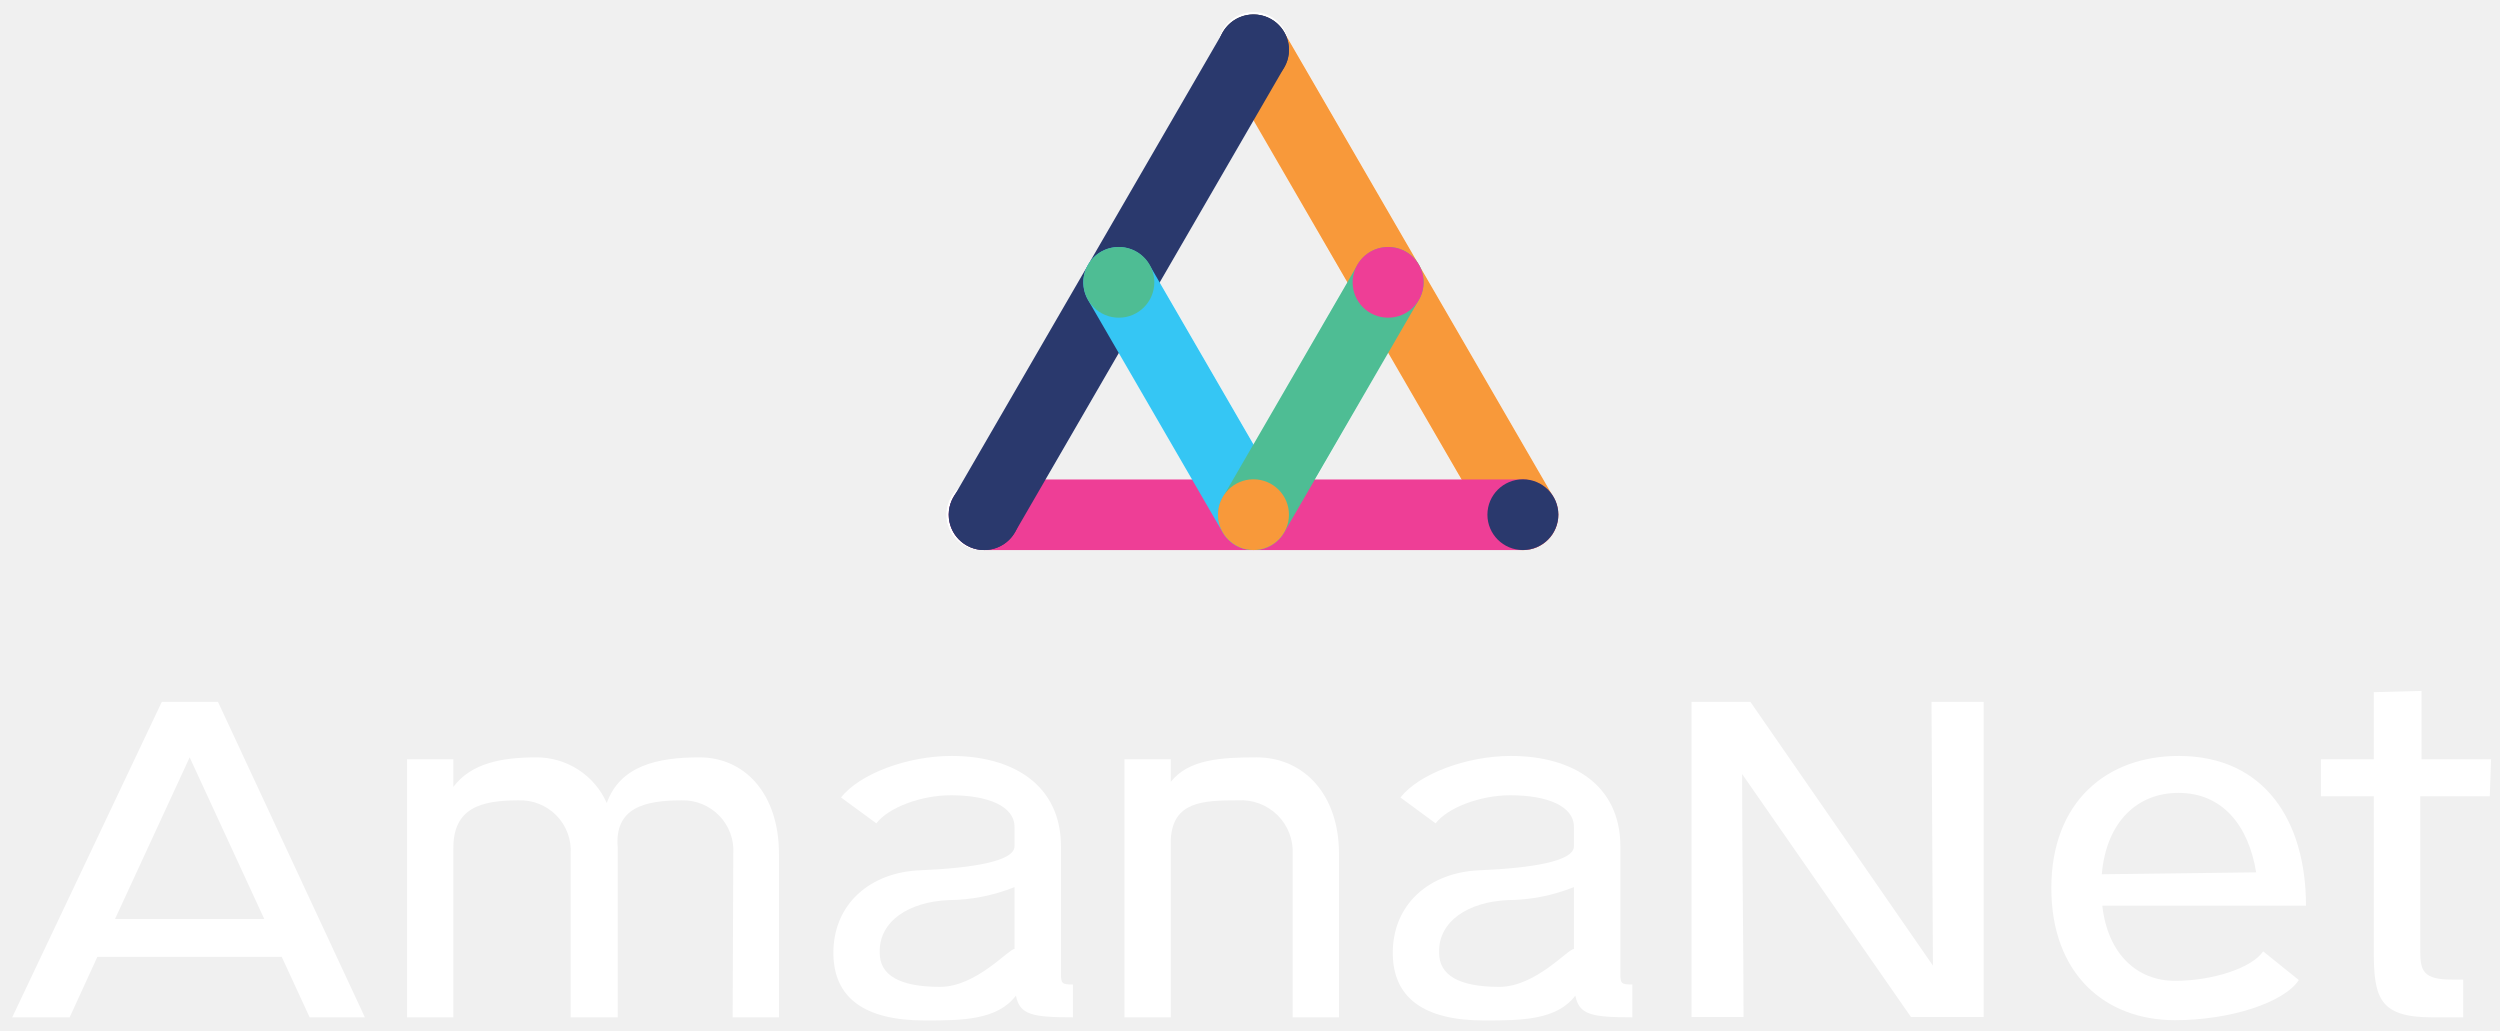
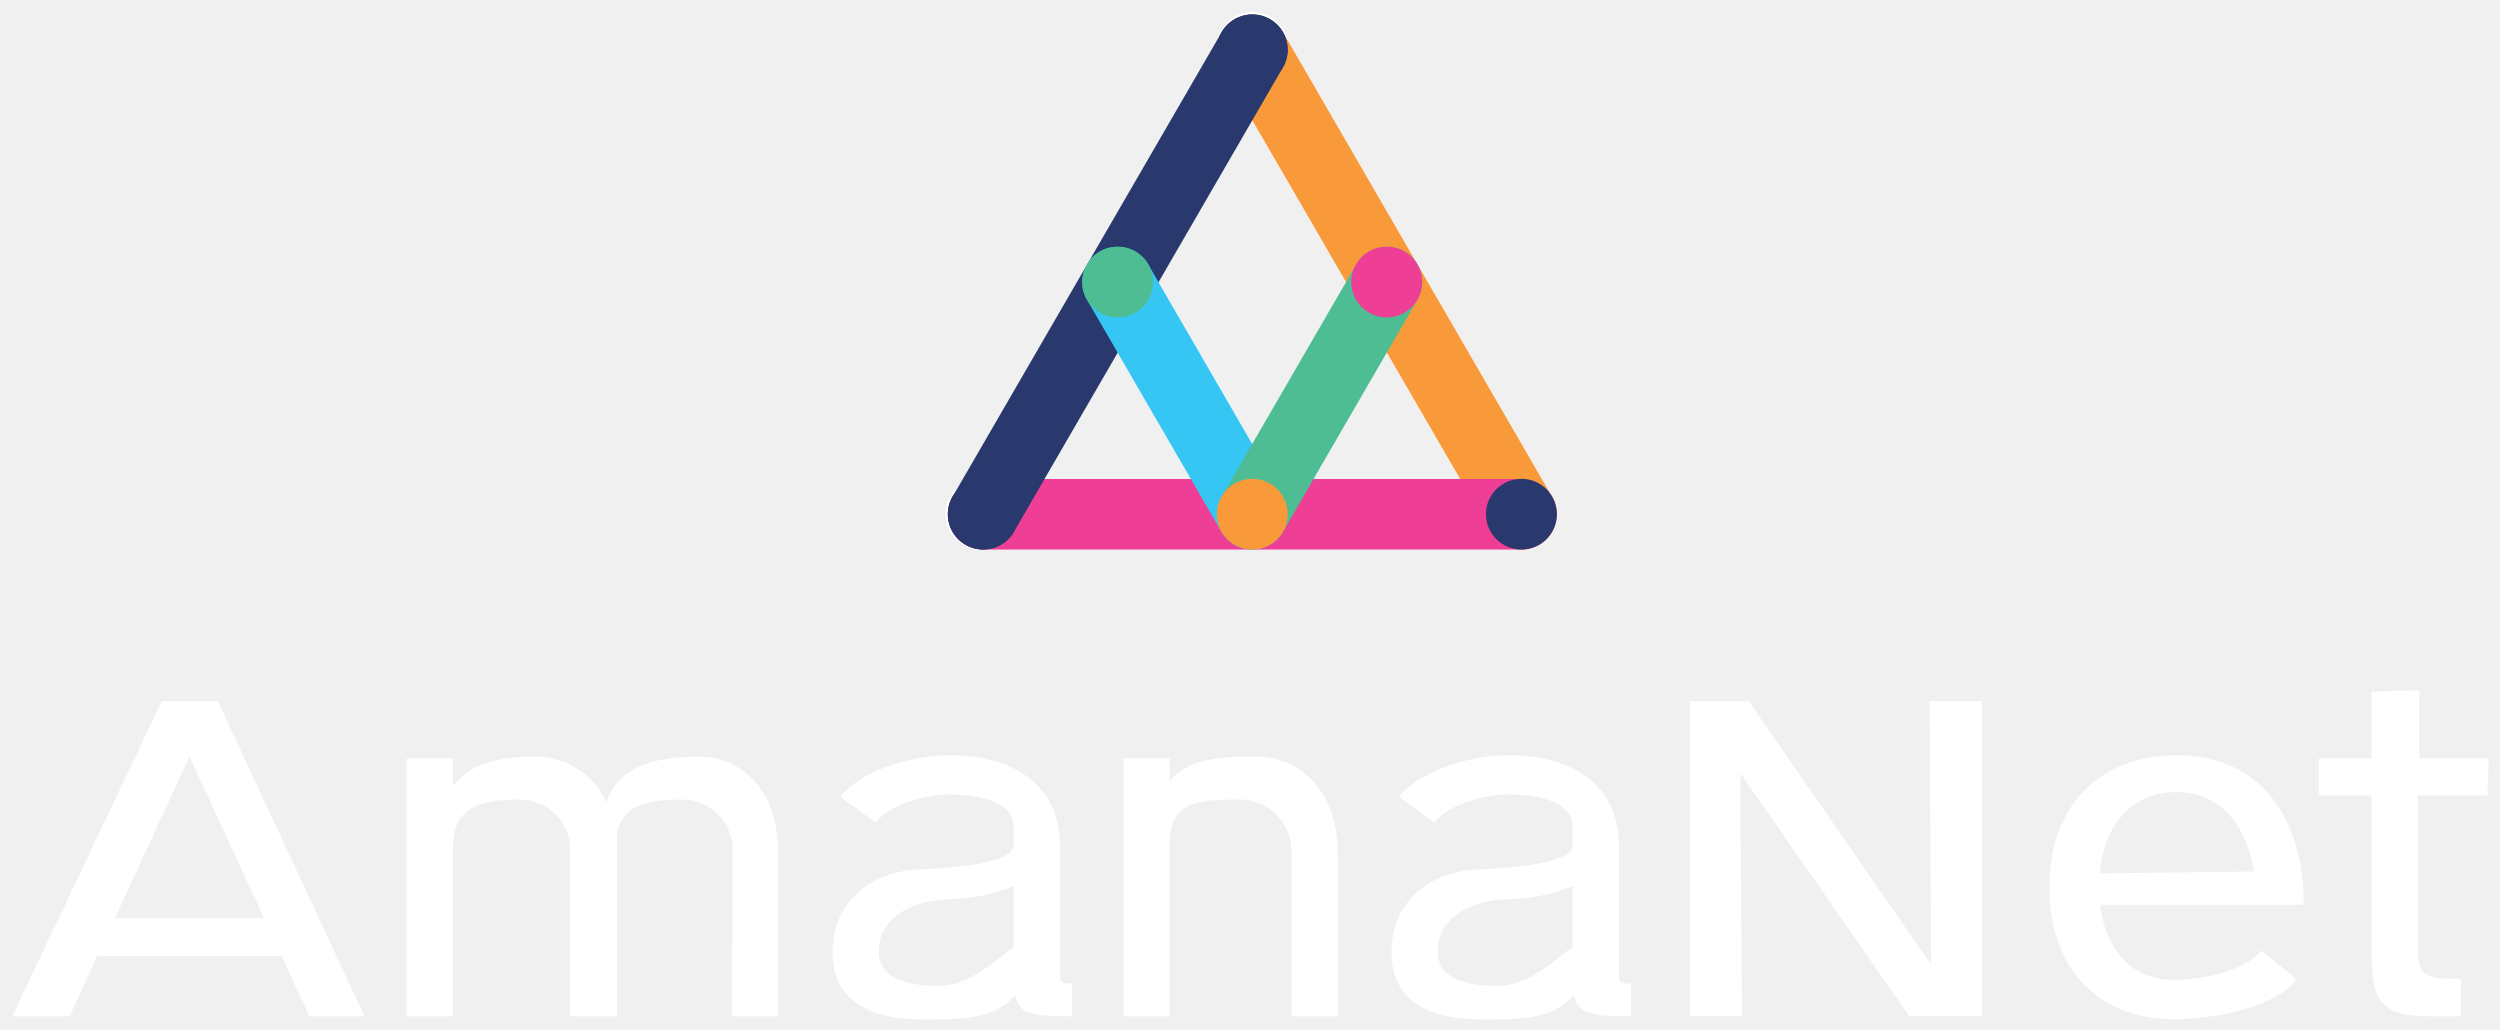
- <svg xmlns="http://www.w3.org/2000/svg" width="148" height="61" viewBox="0 0 148 61" fill="none">
-   <g clip-path="url(#clip0_1382_36361)">
-     <path d="M9.579 41.55H12.905L21.601 60.226H18.331L11.228 44.836L6.809 54.404H15.722L16.767 56.648H5.763L4.124 60.226H0.723L9.579 41.55Z" fill="white" />
-     <path d="M43.411 50.554C43.439 50.14 43.38 49.724 43.236 49.334C43.094 48.944 42.87 48.588 42.581 48.289C42.292 47.99 41.943 47.755 41.557 47.599C41.171 47.442 40.756 47.368 40.34 47.381C38.173 47.381 36.355 47.812 36.571 50.197V60.225H33.783V50.554C33.811 50.137 33.751 49.719 33.606 49.327C33.461 48.935 33.235 48.578 32.943 48.279C32.651 47.979 32.298 47.745 31.909 47.59C31.519 47.435 31.102 47.364 30.683 47.381C28.459 47.381 26.839 47.841 26.839 50.197V60.225H24.097V44.949H26.839V46.582C27.885 45.193 29.666 44.836 31.748 44.836C32.632 44.833 33.498 45.087 34.239 45.567C34.981 46.048 35.565 46.733 35.921 47.54C36.713 45.324 38.936 44.836 41.404 44.836C44.099 44.836 46.115 46.996 46.115 50.554V60.225H43.373L43.411 50.554Z" fill="white" />
-     <path d="M56.328 44.752C59.983 44.752 62.81 46.479 62.81 50.113V57.625C62.81 58.225 62.857 58.282 63.517 58.282V60.225C61.133 60.225 60.36 60.085 60.144 58.939C59.05 60.385 56.987 60.413 54.764 60.413C51.09 60.413 49.394 59.014 49.337 56.526C49.281 53.493 51.561 51.634 54.462 51.521C57.619 51.39 60.059 50.977 60.059 50.103V48.958C60.059 47.7 58.448 47.08 56.29 47.08C54.509 47.08 52.588 47.812 51.881 48.742L49.79 47.212C50.873 45.822 53.699 44.752 56.328 44.752ZM56.139 53.287C53.831 53.39 52.022 54.517 52.079 56.404C52.079 57.718 53.229 58.423 55.649 58.423C57.788 58.423 59.711 56.179 60.059 56.179V52.517C58.813 53.017 57.483 53.278 56.139 53.287Z" fill="white" />
-     <path d="M76.527 50.554C76.547 50.127 76.476 49.701 76.319 49.304C76.162 48.906 75.923 48.546 75.618 48.247C75.311 47.947 74.947 47.715 74.544 47.566C74.143 47.417 73.714 47.354 73.287 47.38C71.204 47.38 69.443 47.456 69.311 49.672V60.225H66.569V44.949H69.311V46.282C70.376 44.949 72.269 44.836 74.389 44.836C77.158 44.836 79.269 46.995 79.269 50.554V60.225H76.527V50.554Z" fill="white" />
-     <path d="M89.444 44.752C93.1 44.752 95.926 46.479 95.926 50.113V57.625C95.926 58.225 95.973 58.282 96.633 58.282V60.225C94.25 60.225 93.477 60.085 93.26 58.939C92.167 60.385 90.104 60.413 87.881 60.413C84.206 60.413 82.51 59.014 82.453 56.526C82.397 53.493 84.677 51.634 87.579 51.521C90.736 51.39 93.176 50.977 93.176 50.103V48.958C93.176 47.7 91.564 47.08 89.406 47.08C87.626 47.08 85.704 47.812 84.988 48.742L82.906 47.212C83.99 45.822 86.816 44.752 89.444 44.752ZM89.256 53.287C86.948 53.39 85.139 54.517 85.195 56.404C85.195 57.718 86.345 58.423 88.757 58.423C90.905 58.423 92.817 56.179 93.176 56.179V52.517C91.928 53.016 90.6 53.277 89.256 53.287Z" fill="white" />
-     <path d="M117.435 41.55V60.207H113.129L103.133 45.822C103.133 50.601 103.218 56.207 103.218 60.207H100.137C100.137 54.921 100.137 46.836 100.137 41.55H103.623L114.43 57.165L114.345 41.55H117.435Z" fill="white" />
-     <path d="M136.09 58.019C135.214 59.352 132.029 60.395 128.76 60.395C124.624 60.395 121.439 57.662 121.439 52.573C121.439 47.484 124.699 44.752 128.977 44.752C134.074 44.752 136.514 48.611 136.514 53.615H124.455C124.784 56.507 126.536 58.066 128.76 58.066C130.983 58.066 133.32 57.305 133.979 56.319L136.09 58.019ZM128.958 46.939C126.565 46.939 124.699 48.611 124.426 51.756L133.565 51.643C133.113 48.883 131.586 46.939 128.958 46.939Z" fill="white" />
-     <path d="M147.396 47.137H143.278C143.278 49.54 143.278 52.63 143.278 56.291C143.278 57.493 143.467 57.991 145.163 57.991H145.822V60.226C144.748 60.226 143.985 60.226 143.985 60.226C140.858 60.226 140.528 59.071 140.528 56.31V47.137H137.4V44.949H140.528V40.977L143.354 40.902C143.354 40.902 143.354 42.291 143.354 44.949H147.471L147.396 47.137Z" fill="white" />
-     <path d="M91.993 31.512C92.028 31.457 92.059 31.401 92.087 31.343L92.163 31.145L92.219 30.957V30.469C92.219 30.469 92.219 30.394 92.219 30.357C92.224 30.282 92.224 30.206 92.219 30.131C92.208 30.064 92.192 29.999 92.172 29.934L92.115 29.746C92.115 29.671 92.05 29.605 92.021 29.53C92.004 29.497 91.988 29.462 91.974 29.427L76.024 1.878C76.024 1.878 76.024 1.822 75.958 1.784C75.919 1.716 75.871 1.653 75.817 1.596C75.78 1.545 75.739 1.498 75.694 1.455L75.534 1.305L75.355 1.183L75.261 1.108H75.195C75.13 1.07 75.06 1.042 74.987 1.023L74.808 0.939H73.8L73.612 0.986L73.423 1.061C73.354 1.082 73.288 1.11 73.226 1.146H73.16L73.056 1.221L72.877 1.343L72.726 1.493C72.675 1.533 72.631 1.58 72.594 1.634L72.453 1.822C72.453 1.822 72.453 1.878 72.387 1.915L56.446 29.427C56.432 29.462 56.416 29.497 56.399 29.53C56.364 29.601 56.332 29.673 56.305 29.746C56.276 29.805 56.257 29.869 56.248 29.934C56.244 30 56.244 30.066 56.248 30.131C56.244 30.206 56.244 30.282 56.248 30.357C56.248 30.357 56.248 30.432 56.248 30.469C56.248 30.507 56.248 30.469 56.248 30.544C56.243 30.616 56.243 30.689 56.248 30.76C56.223 30.834 56.204 30.909 56.192 30.986C56.206 31.049 56.225 31.112 56.248 31.174C56.269 31.241 56.294 31.306 56.324 31.371L56.408 31.53L56.521 31.718L56.644 31.859C56.689 31.916 56.74 31.97 56.795 32.019C56.834 32.064 56.878 32.105 56.926 32.141L57.124 32.272H57.275L57.492 32.375L57.68 32.432H90.702L90.881 32.375L91.098 32.272H91.258L91.447 32.141L91.588 32.019C91.64 31.97 91.687 31.916 91.729 31.859L91.852 31.718C91.903 31.652 91.951 31.583 91.993 31.512ZM66.235 20.892L70.578 28.404H61.901L66.235 20.892ZM74.205 7.127L79.745 16.713L74.205 26.291L68.656 16.713L74.205 7.127ZM82.176 20.892L86.519 28.404H77.861L82.176 20.892Z" fill="white" />
-     <path d="M64.134 16.713C64.128 16.298 64.247 15.89 64.474 15.543C64.701 15.194 65.028 14.922 65.411 14.759C65.794 14.596 66.218 14.551 66.627 14.628C67.036 14.706 67.413 14.903 67.71 15.195C68.007 15.486 68.21 15.859 68.293 16.266C68.376 16.673 68.337 17.096 68.178 17.48C68.02 17.864 67.751 18.193 67.405 18.424C67.059 18.655 66.651 18.779 66.235 18.779" fill="white" />
-     <path d="M72.114 2.948C72.095 2.662 72.135 2.375 72.231 2.105C72.328 1.835 72.479 1.587 72.676 1.378C72.872 1.169 73.11 1.002 73.374 0.887C73.638 0.773 73.922 0.714 74.21 0.714C74.498 0.714 74.782 0.773 75.046 0.887C75.31 1.002 75.548 1.169 75.745 1.378C75.941 1.587 76.092 1.835 76.189 2.105C76.286 2.375 76.326 2.662 76.306 2.948" fill="white" />
-     <path d="M58.264 32.563C57.977 32.582 57.689 32.542 57.418 32.446C57.147 32.35 56.899 32.199 56.689 32.003C56.478 31.807 56.311 31.57 56.196 31.307C56.082 31.044 56.023 30.761 56.023 30.474C56.023 30.187 56.082 29.903 56.196 29.64C56.311 29.377 56.478 29.14 56.689 28.944C56.899 28.749 57.147 28.598 57.418 28.502C57.689 28.405 57.977 28.365 58.264 28.385" fill="white" />
-     <path d="M76.028 1.913C75.448 0.912 74.165 0.568 73.162 1.144C72.16 1.721 71.817 3.001 72.397 4.002L88.338 31.52C88.919 32.521 90.202 32.865 91.204 32.289C92.207 31.712 92.549 30.432 91.969 29.431L76.028 1.913Z" fill="#F8993A" />
-     <path d="M58.264 28.385C57.104 28.385 56.163 29.32 56.163 30.474C56.163 31.628 57.104 32.563 58.264 32.563H90.147C91.307 32.563 92.247 31.628 92.247 30.474C92.247 29.32 91.307 28.385 90.147 28.385H58.264Z" fill="#EE3E96" />
-     <path d="M56.453 29.424C55.873 30.426 56.215 31.705 57.218 32.282C58.22 32.859 59.504 32.515 60.084 31.514L76.025 3.996C76.605 2.995 76.262 1.715 75.26 1.138C74.257 0.561 72.974 0.905 72.394 1.907L56.453 29.424Z" fill="#2A396D" />
-     <path d="M68.045 15.674C67.465 14.672 66.181 14.328 65.179 14.905C64.176 15.482 63.834 16.761 64.414 17.763L72.38 31.513C72.96 32.515 74.243 32.859 75.246 32.282C76.248 31.705 76.591 30.426 76.011 29.424L68.045 15.674Z" fill="#35C6F4" />
-     <path d="M72.4 29.42C71.82 30.422 72.162 31.701 73.165 32.278C74.167 32.855 75.451 32.511 76.031 31.509L83.996 17.759C84.577 16.757 84.234 15.478 83.232 14.901C82.229 14.324 80.946 14.668 80.366 15.669L72.4 29.42Z" fill="#4EBD94" />
-     <path d="M82.176 18.807C83.336 18.807 84.277 17.87 84.277 16.713C84.277 15.557 83.336 14.62 82.176 14.62C81.016 14.62 80.075 15.557 80.075 16.713C80.075 17.87 81.016 18.807 82.176 18.807Z" fill="#EE3E96" />
-     <path d="M66.235 18.807C67.395 18.807 68.336 17.87 68.336 16.713C68.336 15.557 67.395 14.62 66.235 14.62C65.074 14.62 64.134 15.557 64.134 16.713C64.134 17.87 65.074 18.807 66.235 18.807Z" fill="#4EBD94" />
-     <path d="M74.205 5.042C75.366 5.042 76.306 4.105 76.306 2.948C76.306 1.792 75.366 0.854 74.205 0.854C73.045 0.854 72.105 1.792 72.105 2.948C72.105 4.105 73.045 5.042 74.205 5.042Z" fill="#2A396D" />
-     <path d="M74.205 32.563C75.366 32.563 76.306 31.626 76.306 30.469C76.306 29.313 75.366 28.375 74.205 28.375C73.045 28.375 72.105 29.313 72.105 30.469C72.105 31.626 73.045 32.563 74.205 32.563Z" fill="#F8993A" />
-     <path d="M90.156 32.563C91.316 32.563 92.257 31.626 92.257 30.469C92.257 29.313 91.316 28.375 90.156 28.375C88.996 28.375 88.055 29.313 88.055 30.469C88.055 31.626 88.996 32.563 90.156 32.563Z" fill="#2A396D" />
-     <path d="M58.264 32.563C59.425 32.563 60.365 31.626 60.365 30.469C60.365 29.313 59.425 28.375 58.264 28.375C57.104 28.375 56.163 29.313 56.163 30.469C56.163 31.626 57.104 32.563 58.264 32.563Z" fill="#2A396D" />
-   </g>
-   <defs>
-     <clipPath id="clip0_1382_36361">
-       <rect width="148" height="61" fill="white" />
-     </clipPath>
-   </defs>
+ <svg xmlns="http://www.w3.org/2000/svg" width="374" height="154" viewBox="0 0 374 154" fill="none">
+   <path d="M24.186 104.894H32.582L54.536 152.043H46.283L28.349 113.19L17.193 137.346H39.694L42.334 143.011H14.553L10.415 152.043H1.828L24.186 104.894Z" fill="white" />
+   <path d="M109.595 127.63C109.667 126.584 109.516 125.534 109.154 124.55C108.794 123.565 108.229 122.666 107.499 121.912C106.769 121.157 105.889 120.563 104.914 120.168C103.94 119.773 102.893 119.585 101.842 119.617C96.37 119.617 91.781 120.708 92.327 126.729V152.046H85.287V127.63C85.358 126.577 85.206 125.522 84.841 124.532C84.475 123.542 83.905 122.64 83.167 121.885C82.429 121.129 81.54 120.536 80.557 120.146C79.573 119.755 78.519 119.575 77.462 119.617C71.848 119.617 67.757 120.779 67.757 126.729V152.046H60.836V113.478H67.757V117.602C70.397 114.094 74.893 113.193 80.149 113.193C82.382 113.185 84.568 113.827 86.44 115.04C88.312 116.252 89.788 117.984 90.687 120.02C92.685 114.426 98.297 113.193 104.529 113.193C111.333 113.193 116.422 118.646 116.422 127.63V152.046H109.5L109.595 127.63Z" fill="white" />
+   <path d="M142.207 112.977C151.435 112.977 158.571 117.339 158.571 126.513V145.476C158.571 146.994 158.689 147.136 160.355 147.136V152.043C154.338 152.043 152.386 151.687 151.84 148.795C149.08 152.446 143.871 152.517 138.259 152.517C128.982 152.517 124.7 148.985 124.557 142.703C124.415 135.046 130.171 130.353 137.497 130.068C145.466 129.736 151.626 128.693 151.626 126.489V123.597C151.626 120.42 147.558 118.856 142.111 118.856C137.615 118.856 132.765 120.705 130.98 123.052L125.7 119.188C128.436 115.679 135.57 112.977 142.207 112.977ZM141.73 134.525C135.904 134.786 131.337 137.63 131.479 142.395C131.479 145.713 134.382 147.491 140.494 147.491C145.894 147.491 150.746 141.826 151.626 141.826V132.581C148.48 133.843 145.123 134.503 141.73 134.525Z" fill="white" />
+   <path d="M193.21 127.63C193.259 126.552 193.081 125.477 192.685 124.473C192.289 123.469 191.685 122.56 190.914 121.804C190.141 121.048 189.219 120.463 188.204 120.086C187.191 119.709 186.108 119.55 185.029 119.617C179.772 119.617 175.325 119.807 174.991 125.401V152.046H168.07V113.478H174.991V116.844C177.679 113.478 182.46 113.193 187.812 113.193C194.803 113.193 200.132 118.645 200.132 127.63V152.046H193.21V127.63Z" fill="white" />
+   <path d="M225.816 112.977C235.044 112.977 242.18 117.339 242.18 126.513V145.476C242.18 146.994 242.298 147.136 243.965 147.136V152.043C237.947 152.043 235.996 151.687 235.45 148.795C232.689 152.446 227.481 152.517 221.868 152.517C212.591 152.517 208.309 148.985 208.167 142.703C208.024 135.046 213.781 130.353 221.106 130.068C229.075 129.736 235.236 128.693 235.236 126.489V123.597C235.236 120.42 231.168 118.856 225.72 118.856C221.225 118.856 216.374 120.705 214.565 123.052L209.309 119.188C212.045 115.679 219.179 112.977 225.816 112.977ZM225.34 134.525C219.513 134.786 214.946 137.63 215.089 142.395C215.089 145.713 217.992 147.491 224.08 147.491C229.503 147.491 234.331 141.826 235.236 141.826V132.581C232.087 133.84 228.732 134.5 225.34 134.525Z" fill="white" />
+   <path d="M296.474 104.894V151.995H285.604L260.368 115.679C260.368 127.745 260.582 141.897 260.582 151.995H252.805C252.805 138.649 252.805 118.239 252.805 104.894H261.605L288.888 144.315L288.672 104.894H296.474Z" fill="white" />
+   <path d="M343.566 146.472C341.354 149.838 333.313 152.469 325.061 152.469C314.619 152.469 306.578 145.571 306.578 132.723C306.578 119.875 314.808 112.977 325.607 112.977C338.475 112.977 344.635 122.72 344.635 135.354H314.191C315.022 142.656 319.447 146.591 325.061 146.591C330.673 146.591 336.572 144.67 338.237 142.182L343.566 146.472ZM325.56 118.5C319.518 118.5 314.808 122.72 314.119 130.661L337.19 130.376C336.049 123.407 332.195 118.5 325.56 118.5Z" fill="white" />
+   <path d="M372.119 118.999H361.723C361.723 125.068 361.723 132.867 361.723 142.112C361.723 145.146 362.2 146.402 366.482 146.402H368.146V152.044C365.435 152.044 363.508 152.044 363.508 152.044C355.612 152.044 354.779 149.128 354.779 142.159V118.999H346.883V113.476H354.779V103.449L361.915 103.259C361.915 103.259 361.915 106.768 361.915 113.476H372.308L372.119 118.999Z" fill="white" />
+   <path d="M232.243 79.553C232.332 79.416 232.411 79.274 232.481 79.126L232.671 78.629L232.814 78.155V76.922C232.814 76.922 232.814 76.732 232.814 76.638C232.826 76.448 232.826 76.258 232.814 76.069C232.786 75.9 232.746 75.734 232.695 75.571L232.552 75.097C232.552 74.907 232.386 74.741 232.315 74.552C232.27 74.467 232.231 74.38 232.196 74.291L191.927 4.741C191.927 4.741 191.927 4.598 191.761 4.504C191.662 4.331 191.542 4.172 191.404 4.029C191.313 3.901 191.209 3.782 191.095 3.674L190.69 3.295L190.239 2.986L190.001 2.797H189.834C189.671 2.702 189.495 2.63 189.311 2.583L188.859 2.37H186.314L185.838 2.489L185.363 2.678C185.188 2.73 185.021 2.802 184.863 2.892H184.697L184.435 3.081L183.983 3.389L183.602 3.769C183.474 3.869 183.362 3.989 183.269 4.124L182.913 4.598C182.913 4.598 182.913 4.741 182.746 4.835L142.502 74.291C142.466 74.38 142.427 74.467 142.383 74.552C142.293 74.729 142.214 74.911 142.145 75.097C142.072 75.246 142.024 75.406 142.002 75.571C141.991 75.737 141.991 75.903 142.002 76.069C141.991 76.258 141.991 76.448 142.002 76.638C142.002 76.638 142.002 76.827 142.002 76.922C142.002 77.017 142.002 76.922 142.002 77.112C141.99 77.293 141.99 77.475 142.002 77.657C141.939 77.843 141.892 78.033 141.859 78.226C141.896 78.387 141.944 78.545 142.002 78.7C142.055 78.87 142.119 79.036 142.192 79.198L142.406 79.601L142.692 80.075L143.001 80.43C143.115 80.576 143.243 80.711 143.382 80.833C143.481 80.948 143.592 81.051 143.715 81.141L144.214 81.473H144.595L145.142 81.734L145.617 81.876H228.985L229.437 81.734L229.984 81.473H230.388L230.864 81.141L231.221 80.833C231.352 80.71 231.471 80.575 231.577 80.43L231.887 80.075C232.017 79.909 232.136 79.735 232.243 79.553ZM167.215 52.743L178.179 71.707H156.273L167.215 52.743ZM187.337 17.992L201.323 42.194L187.337 66.373L173.327 42.194L187.337 17.992ZM207.459 52.743L218.424 71.707H196.565L207.459 52.743Z" fill="white" />
+   <path d="M161.899 42.192C161.885 41.144 162.184 40.115 162.758 39.236C163.332 38.358 164.155 37.669 165.123 37.258C166.091 36.847 167.16 36.732 168.194 36.928C169.227 37.124 170.179 37.622 170.928 38.358C171.677 39.094 172.189 40.036 172.399 41.063C172.61 42.091 172.509 43.157 172.11 44.127C171.711 45.097 171.031 45.927 170.157 46.511C169.284 47.095 168.255 47.407 167.203 47.407" fill="white" />
+   <path d="M182.059 7.443C182.01 6.72 182.111 5.996 182.355 5.314C182.599 4.632 182.981 4.007 183.477 3.478C183.973 2.949 184.573 2.528 185.239 2.24C185.906 1.951 186.624 1.803 187.351 1.803C188.077 1.803 188.796 1.951 189.462 2.24C190.129 2.528 190.729 2.949 191.225 3.478C191.721 4.007 192.103 4.632 192.347 5.314C192.591 5.996 192.692 6.72 192.643 7.443" fill="white" />
+   <path d="M147.097 82.208C146.372 82.256 145.645 82.156 144.96 81.913C144.276 81.67 143.649 81.289 143.119 80.795C142.588 80.3 142.165 79.702 141.876 79.038C141.587 78.374 141.438 77.658 141.438 76.934C141.438 76.21 141.587 75.493 141.876 74.829C142.165 74.165 142.588 73.567 143.119 73.073C143.649 72.578 144.276 72.198 144.96 71.954C145.645 71.711 146.372 71.611 147.097 71.659" fill="white" />
+   <path d="M191.942 4.829C190.477 2.3 187.238 1.431 184.707 2.888C182.175 4.344 181.311 7.575 182.775 10.103L223.02 79.573C224.485 82.102 227.724 82.97 230.255 81.514C232.786 80.058 233.651 76.827 232.186 74.299L191.942 4.829Z" fill="#F8993A" />
+   <path d="M147.093 71.66C144.164 71.66 141.789 74.022 141.789 76.934C141.789 79.847 144.164 82.209 147.093 82.209H227.583C230.512 82.209 232.887 79.847 232.887 76.934C232.887 74.022 230.512 71.66 227.583 71.66H147.093Z" fill="#EE3E96" />
+   <path d="M142.518 74.284C141.053 76.812 141.917 80.043 144.449 81.499C146.98 82.956 150.219 82.087 151.684 79.559L191.929 10.088C193.393 7.56 192.529 4.33 189.997 2.873C187.466 1.417 184.227 2.286 182.762 4.814L142.518 74.284Z" fill="#2A396D" />
+   <path d="M171.778 39.567C170.313 37.039 167.074 36.17 164.542 37.626C162.011 39.083 161.147 42.313 162.611 44.841L182.722 79.556C184.186 82.084 187.426 82.953 189.957 81.497C192.488 80.04 193.353 76.81 191.888 74.281L171.778 39.567Z" fill="#35C6F4" />
+   <path d="M182.775 74.273C181.311 76.801 182.175 80.031 184.707 81.488C187.238 82.944 190.477 82.075 191.942 79.547L212.052 44.832C213.517 42.304 212.652 39.074 210.121 37.617C207.59 36.161 204.351 37.03 202.886 39.558L182.775 74.273Z" fill="#4EBD94" />
+   <path d="M207.453 47.48C210.382 47.48 212.757 45.113 212.757 42.193C212.757 39.274 210.382 36.907 207.453 36.907C204.523 36.907 202.148 39.274 202.148 42.193C202.148 45.113 204.523 47.48 207.453 47.48Z" fill="#EE3E96" />
+   <path d="M167.203 47.48C170.132 47.48 172.507 45.113 172.507 42.193C172.507 39.274 170.132 36.907 167.203 36.907C164.273 36.907 161.898 39.274 161.898 42.193C161.898 45.113 164.273 47.48 167.203 47.48Z" fill="#4EBD94" />
+   <path d="M187.335 12.729C190.265 12.729 192.64 10.362 192.64 7.442C192.64 4.523 190.265 2.156 187.335 2.156C184.406 2.156 182.031 4.523 182.031 7.442C182.031 10.362 184.406 12.729 187.335 12.729Z" fill="#2A396D" />
+   <path d="M187.335 82.207C190.265 82.207 192.64 79.84 192.64 76.921C192.64 74.001 190.265 71.635 187.335 71.635C184.406 71.635 182.031 74.001 182.031 76.921C182.031 79.84 184.406 82.207 187.335 82.207Z" fill="#F8993A" />
+   <path d="M227.601 82.207C230.53 82.207 232.905 79.84 232.905 76.921C232.905 74.001 230.53 71.635 227.601 71.635C224.672 71.635 222.297 74.001 222.297 76.921C222.297 79.84 224.672 82.207 227.601 82.207Z" fill="#2A396D" />
+   <path d="M147.093 82.207C150.023 82.207 152.397 79.84 152.397 76.921C152.397 74.001 150.023 71.635 147.093 71.635C144.164 71.635 141.789 74.001 141.789 76.921C141.789 79.84 144.164 82.207 147.093 82.207Z" fill="#2A396D" />
</svg>
